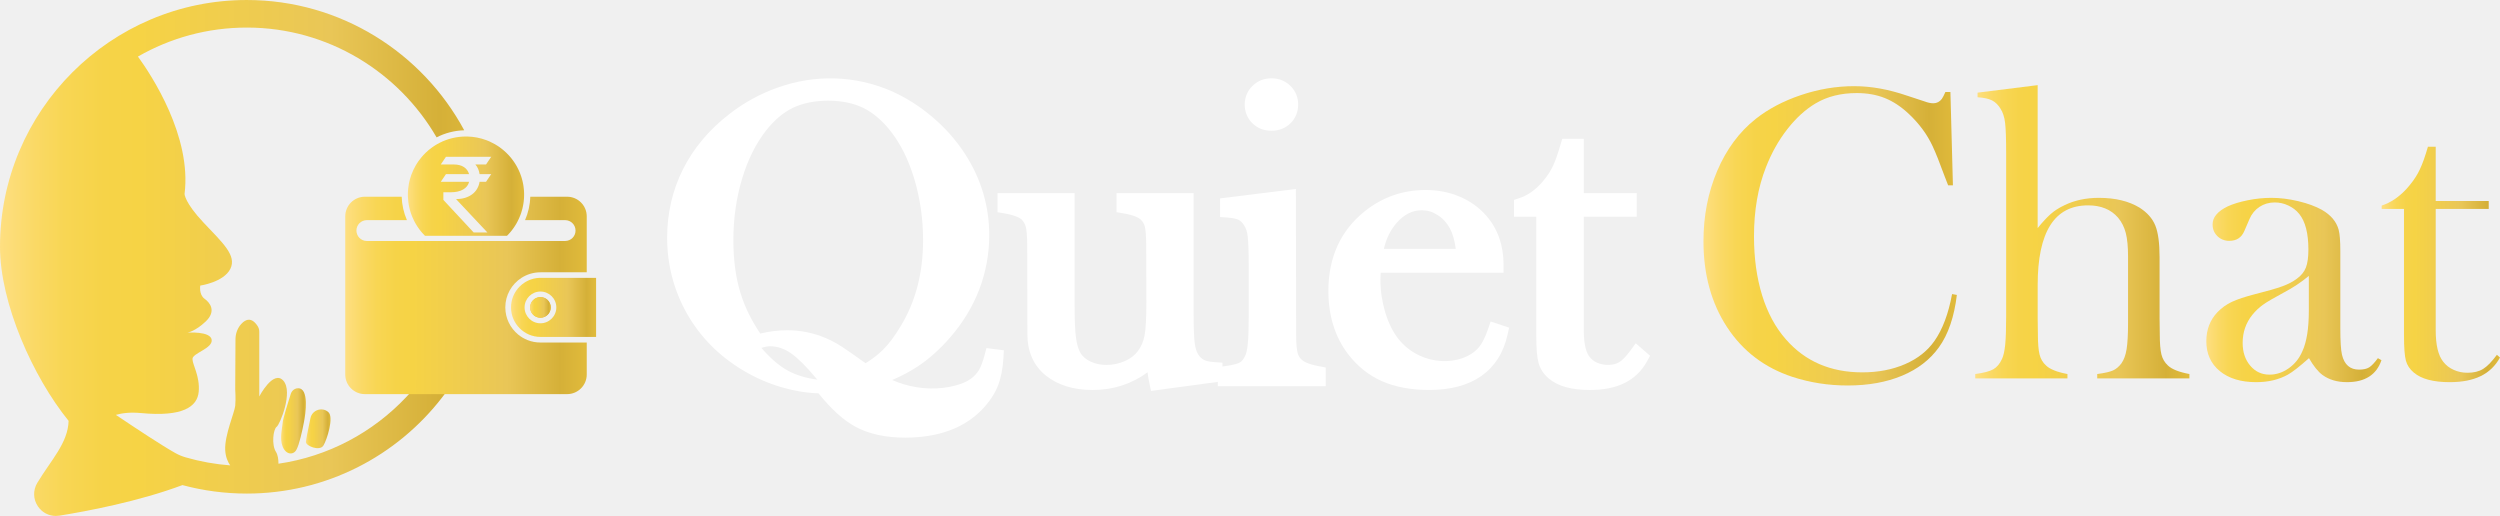
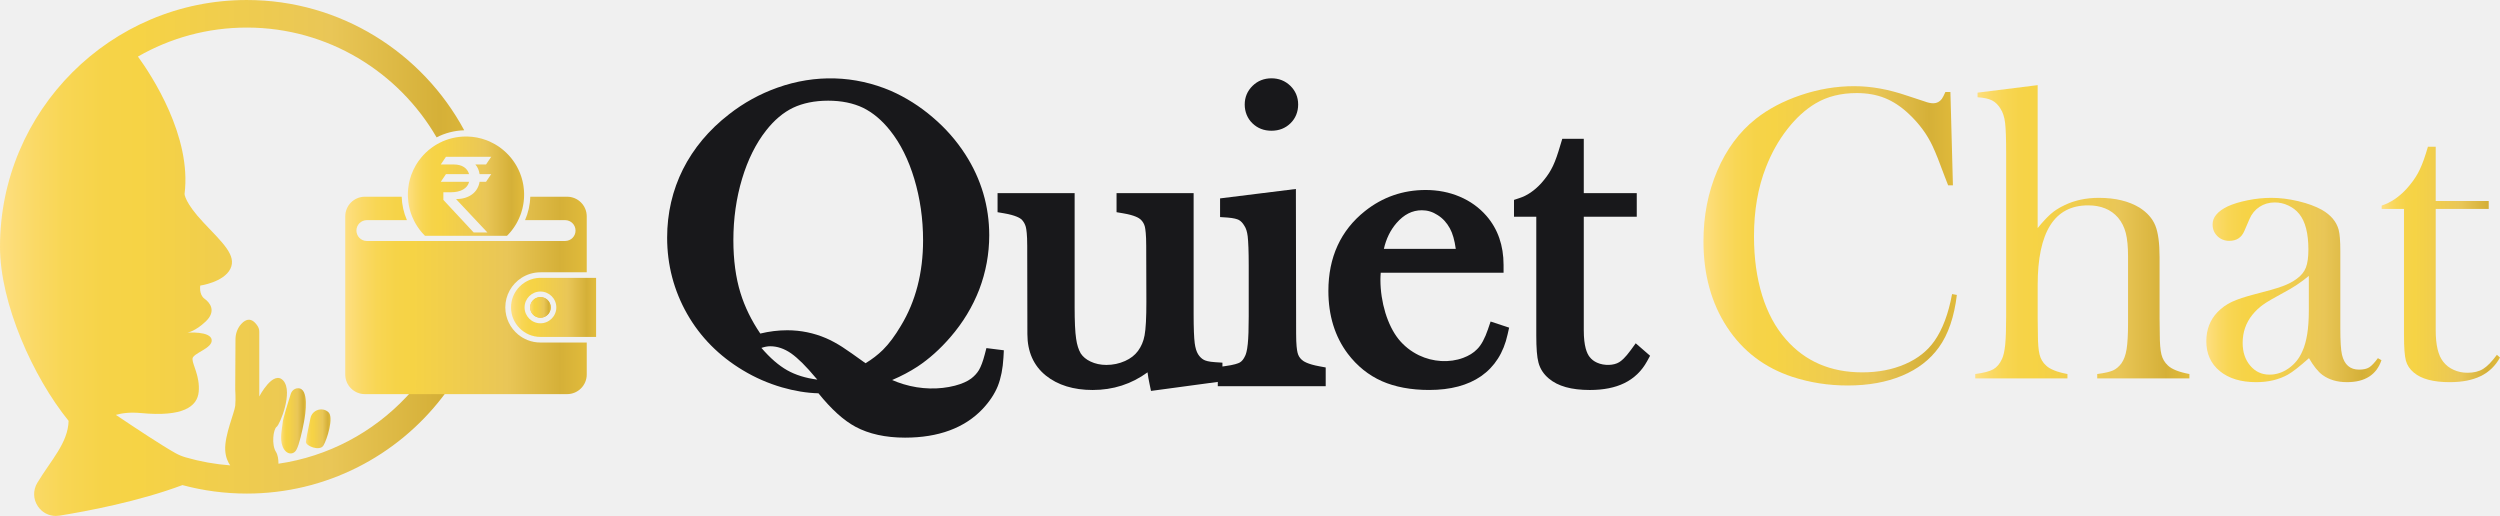
<svg xmlns="http://www.w3.org/2000/svg" xmlns:xlink="http://www.w3.org/1999/xlink" id="Layer_2" data-name="Layer 2" viewBox="0 0 2632.78 543.34">
  <defs>
    <style>
      .cls-1 {
        fill: #f2b836;
      }

      .cls-2 {
        fill: url(#linear-gradient-2);
      }

      .cls-3 {
-         fill: #fff;
+         fill: #18181B;
      }

      .cls-4 {
        fill: url(#linear-gradient-6);
      }

      .cls-5 {
        fill: url(#linear-gradient-11);
      }

      .cls-6 {
        fill: url(#linear-gradient-10);
      }

      .cls-7 {
        fill: url(#linear-gradient-5);
      }

      .cls-8 {
        fill: url(#linear-gradient-7);
      }

      .cls-9 {
        fill: url(#linear-gradient-9);
      }

      .cls-10 {
        fill: url(#linear-gradient-3);
      }

      .cls-11 {
        fill: url(#linear-gradient);
      }

      .cls-12 {
        fill: url(#linear-gradient-4);
      }

      .cls-13 {
        fill: url(#linear-gradient-8);
      }
    </style>
    <linearGradient id="linear-gradient" x1="1793.94" y1="3051.45" x2="2060.8" y2="3051.45" gradientTransform="translate(0 3299.81) scale(1 -1)" gradientUnits="userSpaceOnUse">
      <stop offset="0" stop-color="#fedf81" />
      <stop offset=".07" stop-color="#fad966" />
      <stop offset=".13" stop-color="#f8d654" />
      <stop offset=".21" stop-color="#f6d348" />
      <stop offset=".28" stop-color="#f6d345" />
      <stop offset=".67" stop-color="#e9c657" />
      <stop offset=".89" stop-color="#d5b038" />
      <stop offset="1" stop-color="#e1bb3b" />
    </linearGradient>
    <linearGradient id="linear-gradient-2" x1="2080.17" y1="3055.73" x2="2305.7" y2="3055.73" xlink:href="#linear-gradient" />
    <linearGradient id="linear-gradient-3" x1="2323.5" y1="2994.41" x2="2507.94" y2="2994.41" xlink:href="#linear-gradient" />
    <linearGradient id="linear-gradient-4" x1="2508.15" y1="3021.33" x2="2632.78" y2="3021.33" xlink:href="#linear-gradient" />
    <linearGradient id="linear-gradient-5" x1="0" y1="271.67" x2="519.79" y2="271.67" gradientTransform="matrix(1,0,0,1,0,0)" xlink:href="#linear-gradient" />
    <linearGradient id="linear-gradient-6" x1="296.01" y1="443.2" x2="322.14" y2="443.2" gradientTransform="matrix(1,0,0,1,0,0)" xlink:href="#linear-gradient" />
    <linearGradient id="linear-gradient-7" x1="322.13" y1="451.57" x2="348.1" y2="451.57" gradientTransform="matrix(1,0,0,1,0,0)" xlink:href="#linear-gradient" />
    <linearGradient id="linear-gradient-8" x1="558.29" y1="323.74" x2="580" y2="323.74" gradientTransform="matrix(1,0,0,1,0,0)" xlink:href="#linear-gradient" />
    <linearGradient id="linear-gradient-9" x1="363.59" y1="311.11" x2="617.91" y2="311.11" gradientTransform="matrix(1,0,0,1,0,0)" xlink:href="#linear-gradient" />
    <linearGradient id="linear-gradient-10" x1="538.16" y1="323.72" x2="627.76" y2="323.72" gradientTransform="matrix(1,0,0,1,0,0)" xlink:href="#linear-gradient" />
    <linearGradient id="linear-gradient-11" x1="429.53" y1="196.15" x2="551.94" y2="196.15" gradientTransform="matrix(1,0,0,1,0,0)" xlink:href="#linear-gradient" />
  </defs>
  <g id="Layer_2-2" data-name="Layer 2">
    <g>
      <path class="cls-3" d="m1036.99,373.5c-1.82,7.03-3.89,12.48-6.04,16.2-2.07,3.39-4.79,6.36-8.27,9.01-4.13,3.06-9.84,5.54-17.03,7.44-16.53,4.3-35.87,4.05-54.22-1.57-4.13-1.24-8.1-2.73-11.9-4.38,9.92-4.22,18.84-9.01,26.7-14.13,12.15-8.02,23.8-18.43,34.63-31,13.14-15.13,23.39-32.07,30.42-50.25,6.94-18.27,10.5-37.44,10.5-57.03,0-30.5-8.43-59.1-25.04-84.97-9.34-14.55-20.91-27.77-34.47-39.26-13.47-11.57-28.27-20.91-43.97-27.85-38.1-16.28-79.68-17.61-119.6-3.39-18.35,6.53-35.54,15.95-50.91,28.02-21.16,16.37-37.44,35.87-48.52,57.86-11.08,22.15-16.7,46.37-16.7,72.08,0,28.68,7.11,55.71,20.99,80.18,13.89,24.47,33.72,44.47,58.85,59.51,12.73,7.69,26.53,13.72,41,17.94,13.14,3.8,26.04,5.95,38.52,6.28,13.64,16.86,26.37,28.43,38.93,35.21,14.13,7.6,31.74,11.49,52.24,11.49,35.13,0,62.65-10.17,81.58-30.09,7.27-7.69,12.73-15.87,16.12-24.22,3.31-8.35,5.29-18.43,5.95-30l.41-7.69-18.35-2.31-1.82,6.94v-.02Zm-164.82-267.47c14.05,0,26.45,2.56,36.78,7.52,10.25,5.04,19.84,13.06,28.43,23.89,10.91,13.64,19.42,30.83,25.46,50.92,6.12,20.42,9.26,42.15,9.26,64.72,0,34.22-7.85,64.47-23.31,89.93-6.2,10.5-12.56,19.09-19.01,25.46-5.21,5.12-11.41,9.92-18.27,14.05-11.24-8.1-19.26-13.72-24.47-17.11-5.79-3.72-11.57-6.86-17.11-9.26-12.98-5.54-26.7-8.35-40.83-8.35-9.42,0-18.93,1.16-28.43,3.47-9.34-13.8-16.37-28.1-20.83-42.65-5.04-16.2-7.52-34.96-7.52-55.71,0-22.56,3.06-44.3,9.17-64.64,6.03-20.09,14.55-37.19,25.29-50.83,8.6-10.99,18.1-19.01,28.43-23.97,10.33-4.88,22.73-7.44,36.95-7.44h0Zm-70.34,260.36c3.39-1.16,6.45-1.74,9.26-1.74,7.44,0,14.8,2.48,21.99,7.44,7.19,5.04,15.87,13.64,26.12,25.95l1.57,1.74c-12.32-1.57-22.9-4.88-31.74-9.84-8.93-5.04-17.94-12.81-27.19-23.56h-.01Z" />
      <path class="cls-3" d="m1370.84,378.79c-2.23-1.98-3.64-4.38-4.38-7.44-.66-2.73-1.49-8.27-1.49-19.84l-.25-152.5-79.85,9.92v19.67l7.77.5c6.69.5,10.17,1.65,11.9,2.48,2.15,1.16,4.05,3.06,5.87,6.12,1.82,2.65,2.98,6.45,3.55,11.16.66,5.79,1.08,16.04,1.08,30.66v53.97c0,12.56-.33,22.15-.99,28.68-.74,7.52-1.98,10.99-2.73,12.48-1.57,3.47-3.47,5.87-5.7,7.11-1.65.91-5.87,2.56-15.95,3.88l-2.31.33v-4.05l-7.69-.5c-6.78-.41-10.25-1.57-11.9-2.48-2.23-1.16-4.3-3.14-6.03-5.87-1.74-2.81-2.89-6.7-3.56-11.57-.74-5.7-1.16-16.04-1.16-30.67v-127.45h-81.17v20.09l6.86,1.16c12.4,2.07,16.94,5.04,18.6,6.61,2.23,2.15,3.64,4.63,4.38,7.6.58,2.65,1.4,8.27,1.4,19.92l.17,59.18c0,16.45-.58,28.35-1.9,35.29-1.16,6.28-3.47,11.65-6.94,16.37-3.31,4.46-7.77,7.94-13.64,10.58-6.2,2.73-12.56,4.13-19.67,4.13-6.2,0-11.74-1.24-16.62-3.55-4.63-2.15-8.02-5.04-10.33-8.51-2.31-3.89-3.97-9.09-4.88-15.54-1.08-7.11-1.57-18.43-1.57-33.64v-119.68h-81.17v20.09l6.86,1.16c12.23,2.07,16.94,5.12,18.43,6.45,2.15,2.23,3.64,4.79,4.46,7.85.66,2.65,1.49,8.27,1.49,19.84l.17,92.99c0,18.6,6.53,33.31,19.42,43.72,12.56,10.08,29.18,15.21,49.34,15.21,21.49,0,40.83-6.2,57.78-18.6.49,4.05,1.24,8.1,2.07,12.07l1.57,7.52,70.34-9.51v4.55h113.65v-19.75l-6.7-1.24c-12.23-2.23-16.78-5.21-18.6-6.94h.02Z" />
      <path class="cls-3" d="m1339.01,137.68c7.94,0,14.71-2.65,20-7.85,5.29-5.12,8.1-11.99,8.1-19.75s-2.81-14.38-8.18-19.67c-5.46-5.29-12.15-7.94-19.92-7.94s-14.55,2.65-19.92,7.94c-5.46,5.29-8.27,12.07-8.27,19.67s2.81,14.63,8.1,19.75c5.37,5.21,12.07,7.85,20.08,7.85h.01Z" />
      <path class="cls-3" d="m1567.14,346.39c-3.39,10-7.27,17.19-11.65,21.41-3.72,3.88-8.68,6.86-14.63,9.09-14.46,5.37-31.74,4.38-46.54-2.73-8.51-4.13-15.79-9.92-21.57-17.11-5.7-7.19-10.33-16.45-13.8-27.61-3.39-11.24-5.21-23.06-5.21-34.88,0-1.82.08-4.3.33-7.36h129.35v-8.27c0-20.42-6.03-37.77-18.02-51.58-7.69-8.84-17.28-15.7-28.35-20.33-10.91-4.63-22.98-6.94-35.71-6.94-23.81,0-45.29,7.44-63.89,22.23-25.54,20.33-38.52,48.6-38.52,84.06,0,25.87,6.86,48.11,20.42,66.12,9.75,12.89,21.82,22.65,35.96,28.93,13.89,6.12,30.66,9.26,49.76,9.26,22.4,0,40.83-4.88,54.72-14.55,14.21-9.92,23.64-24.63,27.85-43.81l1.65-7.27-19.51-6.45-2.65,7.77v.02Zm-40.25-105.88c2.89,5.21,4.96,12.48,6.2,21.57h-75.71c2.4-10.66,6.86-19.75,13.31-27.19,7.85-9.01,16.53-13.47,26.7-13.47,5.87,0,11.32,1.65,16.53,5.04,5.45,3.39,9.67,8.02,12.98,14.05h-.01Z" />
      <path class="cls-3" d="m1722.61,361.51l-5.29,7.27c-5.7,7.85-9.75,11.24-12.15,12.65-5.54,3.47-15.62,3.97-23.31.5-3.31-1.49-5.87-3.47-7.93-6.2-2.73-3.47-6.03-11.08-6.03-27.77v-119.68h55.79v-24.88h-55.79v-57.2h-22.65l-3.97,13.06c-2.48,7.94-5.04,14.46-7.77,19.26-2.56,4.79-6.2,9.67-10.5,14.55-7.11,7.69-14.8,12.98-22.9,15.54l-5.7,1.9v17.77h23.47v124.97c0,13.56.74,22.9,2.31,28.6,1.74,6.61,5.45,12.23,10.91,16.78,9.59,8.1,23.72,12.07,43.23,12.07,14.22,0,26.45-2.4,36.2-7.19,10.25-4.96,18.35-12.73,23.97-22.98l3.22-5.87-15.12-13.14h.01Z" />
    </g>
    <path class="cls-11" d="m2054.01,96.9l2.64,98.26h-5.05c-1.61-4.25-2.86-7.47-3.74-9.67-5.13-14.07-9.31-24.54-12.54-31.43-5.71-12.31-14-23.59-24.84-33.85-8.21-7.77-16.71-13.41-25.5-16.93-8.79-3.52-18.69-5.27-29.68-5.27-16.56,0-30.92,3.59-43.08,10.77-10.7,6.3-20.66,15.35-29.9,27.15-9.23,11.8-16.78,25.24-22.64,40.34-8.35,21.25-12.53,45.43-12.53,72.54,0,23.01,2.86,43.74,8.57,62.21s14.07,33.93,25.05,46.38c20.23,23.15,47.04,34.73,80.46,34.73,16.7,0,31.72-2.89,45.06-8.68,13.33-5.79,23.66-13.96,30.99-24.51,8.5-12.16,14.66-28.58,18.47-49.24l5.05.88c-2.78,23.15-9.09,41.55-18.9,55.17-9.38,13.04-22.31,23.01-38.79,29.89-16.49,6.89-35.58,10.33-57.27,10.33-20.22,0-39.57-3.01-58.03-9.01-29.45-9.67-52.47-27.15-69.02-52.43-16.56-25.28-24.85-55.43-24.85-90.46,0-26.82,4.84-51.55,14.51-74.19,9.67-22.64,23.15-40.85,40.45-54.62,13.33-10.55,29.27-18.94,47.81-25.17,18.53-6.23,37.11-9.34,55.72-9.34s36.49,3.37,56.28,10.11l18.02,5.93c3.52,1.32,6.59,1.98,9.23,1.98,3.66,0,6.67-1.54,9.02-4.62,1.02-1.47,2.27-3.88,3.74-7.26h5.29Z" />
    <path class="cls-2" d="m2145.88,89.65v150.55c5.13-6.29,9.67-11.2,13.63-14.71,3.96-3.52,8.72-6.59,14.3-9.23,10.7-5.27,22.86-7.91,36.48-7.91,17.29,0,31.58,3.44,42.87,10.32,8.06,5.13,13.59,11.39,16.6,18.78,3,7.39,4.5,18.48,4.5,33.26v64.11l.22,16.69c0,9.95.59,17.23,1.76,21.85,1.17,4.61,3.45,8.46,6.81,11.53,4.1,3.95,11.66,6.95,22.64,9v4.62h-97.08v-4.62c7.75-1.02,13.26-2.26,16.56-3.73,3.29-1.47,6.25-3.96,8.89-7.47,2.63-3.66,4.46-8.64,5.48-14.93,1.03-6.29,1.53-15.59,1.53-27.88v-69.6c0-10.54-.81-18.88-2.41-25.03-1.61-6.15-4.32-11.49-8.11-16.03-7.46-8.64-17.98-12.95-31.58-12.95-35.39,0-53.07,27.96-53.07,83.87v35.13l.22,16.24c0,9.95.59,17.24,1.76,21.85,1.16,4.61,3.43,8.46,6.8,11.53,4.09,3.95,11.62,6.95,22.58,9v4.62h-97.09v-4.62c8.8-1.17,15.09-2.81,18.9-4.94s6.89-5.74,9.23-10.86c1.61-3.37,2.75-8.45,3.41-15.26.66-6.8.99-16.64.99-29.52v-172.3c0-14.92-.37-25.45-1.1-31.61-.73-6.14-2.35-11.12-4.84-14.92-2.49-4.1-5.49-7.02-9.01-8.78s-8.57-2.85-15.17-3.29v-4.84l63.31-7.91h0Z" />
    <path class="cls-10" d="m2504.2,377.17l3.74,2.2c-5.28,15.39-17.37,23.08-36.27,23.08-10.42,0-19.07-2.56-25.98-7.69-4.55-3.37-9.24-9.23-14.09-17.58-9.84,8.79-17.25,14.58-22.24,17.37-9.54,5.27-20.62,7.91-33.24,7.91-16.15,0-28.95-3.88-38.42-11.65-9.46-7.77-14.2-18.25-14.2-31.44,0-12.16,3.88-22.35,11.66-30.56,4.39-4.54,9.45-8.17,15.17-10.88,5.71-2.71,13.99-5.46,24.84-8.24,12.75-3.22,22.17-5.94,28.24-8.14,6.09-2.2,11.18-4.84,15.28-7.91,4.69-3.37,7.92-7.33,9.67-11.87,1.76-4.54,2.64-10.84,2.64-18.9,0-17.14-3.22-29.68-9.67-37.59-2.93-3.66-6.71-6.59-11.32-8.79s-9.41-3.3-14.39-3.3c-6.01,0-11.37,1.54-16.05,4.62-4.7,3.08-8.21,7.33-10.56,12.75l-5.49,12.75c-2.94,6.89-8.21,10.33-15.83,10.33-4.99,0-9.16-1.65-12.53-4.95-3.37-3.3-5.06-7.43-5.06-12.42,0-7.47,5.29-13.77,15.85-18.9,5.72-2.64,12.81-4.8,21.25-6.49,8.44-1.68,16.69-2.53,24.76-2.53,9.1,0,18.57,1.17,28.4,3.52,9.83,2.34,18.06,5.35,24.66,9.01,9.54,5.42,15.49,12.46,17.84,21.1,1.17,4.4,1.76,11.8,1.76,22.2v81.34c0,13.77.58,23.15,1.76,28.13,2.49,10.41,8.49,15.61,18.02,15.61,4.54,0,8.1-.8,10.66-2.42,2.56-1.61,5.6-4.84,9.12-9.67h.02Zm-72.76-86.61c-7.89,6.59-16.59,12.39-26.08,17.37-10.66,5.71-18.04,10.04-22.13,12.97-4.09,2.93-7.81,6.45-11.17,10.55-6.87,8.5-10.3,18.39-10.3,29.68,0,9.67,2.66,17.66,7.99,23.96,5.34,6.3,12.09,9.45,20.28,9.45,7.16,0,13.92-2.24,20.27-6.71s11.14-10.44,14.35-17.92c4.53-9.82,6.8-24.03,6.8-42.64v-36.71h-.01Z" />
    <path class="cls-12" d="m2565.08,211.65h55.83v8.35h-55.83v127.94c0,15.38,2.62,26.38,7.89,32.97,2.78,3.66,6.43,6.52,10.95,8.57,4.53,2.05,9.42,3.08,14.68,3.08,6.57,0,12.05-1.35,16.43-4.06s9.2-7.66,14.46-14.84l3.29,2.86c-4.84,8.79-11.62,15.32-20.33,19.57-8.72,4.25-19.6,6.37-32.64,6.37-17.29,0-29.89-3.37-37.81-10.11-4.25-3.52-7.03-7.73-8.35-12.64s-1.98-13.74-1.98-26.49v-133.21h-23.52v-3.52c9.52-3.08,18.32-9.01,26.4-17.81,4.86-5.42,8.77-10.8,11.72-16.16,2.95-5.35,5.76-12.27,8.41-20.77l2.21-7.25h8.19v57.15h0Z" />
    <g>
      <path class="cls-7" d="m519.78,258.85c0-1.69-.02-3.38-.07-5.06h-29.02c.05,1.84.08,3.68.08,5.52,0,2.29-.02,4.58-.09,6.86-1.53,57.22-23.98,109.31-59.99,148.88-1,1.11-2.02,2.2-3.04,3.28-34.88,36.92-81.8,62.36-134.39,70.01h-.01c-.02-4.55-.63-9.3-2.62-12.43-4.92-7.74-2.81-23.92.7-26.41,3.52-2.49,17.59-36.91,7.03-48.65-10.55-11.74-25.32,16.67-25.32,16.67v-68.18c0-2.09-.57-4.16-1.71-5.91-6.44-9.9-12.65-7.17-17.04-2.49-4.12,4.39-6.27,10.29-6.3,16.31l-.28,52.53s.7,10.55,0,17.59c-.7,7.03-11.26,30.95-10.55,46.43.34,7.45,2.8,12.77,5.26,16.29-15.95-1.19-31.68-4.02-46.95-8.45-3.74-1.09-7.35-2.58-10.74-4.48-13.91-7.78-40.72-25.45-62.71-40.25,6.89-1.99,15.63-2.94,26.73-1.89,43.39,4.1,59.22-6.45,60.54-22.72,1.32-16.27-6.6-28.14-6.6-34.3s21.55-10.99,20.23-20.23c-1.32-9.23-25.5-7.48-25.5-7.48,0,0,8.35-1.32,19.35-11.87,10.99-10.55,4.84-19.35-1.32-23.75-6.16-4.4-4.54-13.92-4.54-13.92,0,0,24.62-3.52,31.66-17.59s-8.21-27.56-28.14-48.66c-19.93-21.11-20.08-30.19-20.08-30.19,7.73-60.77-34.99-125.36-49.08-144.74,33.96-19.51,73.31-30.64,115.23-30.54,84.9.21,159.36,46.79,199.28,115.64,8.77-4.52,18.64-7.18,29.1-7.47C444.95,55.65,358.71.01,259.9.01h-.01C116.59,0,0,116.59,0,259.89c0,59.64,34.78,137.17,72.24,183.32-.63,23.22-18.3,41.02-32.93,65.23-4.69,7.77-4.47,17.27.6,24.79,4.33,6.43,11.34,10.1,18.88,10.11,1.23,0,2.48-.1,3.73-.3,28.92-4.64,83.39-14.88,129.61-32.18,22,5.93,44.77,8.93,67.77,8.93,83.72,0,158.33-39.79,205.88-101.46.84-1.09,1.67-2.18,2.48-3.28,32.36-43.32,51.53-97.03,51.53-155.14,0-.35,0-.71-.01-1.06Z" />
      <path class="cls-4" d="m313.77,408.87c-3.48.08-6.47,2.54-7.53,5.86-2.6,8.07-8.31,26.24-8.59,30.58-.35,5.63-3.52,16.18,0,24.97s11.26,9.14,14.42,3.52c3.17-5.63,6.33-20.52,8.09-29.61,1.54-7.95,5.77-35.6-6.39-35.32h0Z" />
      <path class="cls-8" d="m345.65,433.9c-6.6-5.7-16.93-2.05-18.73,6.49-2.15,10.24-4.67,22.58-4.79,24.97-.22,4.22,14.56,10.2,18.43,3.87s11.26-29.9,5.28-35.17c-.06-.05-.12-.11-.18-.16h-.01Z" />
    </g>
    <path class="cls-1" d="m447.54,248.3s-.07-.07-.11-.1c.02.03.06.07.09.1.08.08.17.16.25.23-.08-.08-.15-.15-.23-.23Zm121.6,64.58c-5.98,0-10.85,4.87-10.85,10.86s4.87,10.86,10.85,10.86,10.86-4.87,10.86-10.86-4.87-10.86-10.86-10.86Zm0,0c-5.98,0-10.85,4.87-10.85,10.86s4.87,10.86,10.85,10.86,10.86-4.87,10.86-10.86-4.87-10.86-10.86-10.86Zm0,0c-5.98,0-10.85,4.87-10.85,10.86s4.87,10.86,10.85,10.86,10.86-4.87,10.86-10.86-4.87-10.86-10.86-10.86Zm0,0c-5.98,0-10.85,4.87-10.85,10.86s4.87,10.86,10.85,10.86,10.86-4.87,10.86-10.86-4.87-10.86-10.86-10.86Zm0,0c-5.98,0-10.85,4.87-10.85,10.86s4.87,10.86,10.85,10.86,10.86-4.87,10.86-10.86-4.87-10.86-10.86-10.86Zm0,0c-5.98,0-10.85,4.87-10.85,10.86s4.87,10.86,10.85,10.86,10.86-4.87,10.86-10.86-4.87-10.86-10.86-10.86Zm0,0c-5.98,0-10.85,4.87-10.85,10.86s4.87,10.86,10.85,10.86,10.86-4.87,10.86-10.86-4.87-10.86-10.86-10.86Zm0,0c-5.98,0-10.85,4.87-10.85,10.86s4.87,10.86,10.85,10.86,10.86-4.87,10.86-10.86-4.87-10.86-10.86-10.86Zm0,0c-5.98,0-10.85,4.87-10.85,10.86s4.87,10.86,10.85,10.86,10.86-4.87,10.86-10.86-4.87-10.86-10.86-10.86Z" />
    <path class="cls-13" d="m580,323.74c0,5.99-4.87,10.86-10.86,10.86s-10.85-4.87-10.85-10.86,4.87-10.86,10.85-10.86,10.86,4.87,10.86,10.86Z" />
    <path class="cls-9" d="m532.15,323.74c0,11.5,5.28,21.8,13.54,28.59,2.98,2.44,6.34,4.43,9.99,5.86,4.17,1.63,8.7,2.53,13.45,2.53h48.78v33.69c0,11.38-9.26,20.64-20.64,20.64h-213.04c-11.38,0-20.64-9.26-20.64-20.64v-166.6c0-11.38,9.26-20.64,20.64-20.64h38.78c.28,8.74,2.23,17.06,5.52,24.66h-42.2c-3.04,0-5.78,1.23-7.77,3.21-1.99,1.99-3.21,4.73-3.21,7.77,0,6.05,4.91,10.97,10.97,10.97h67.51s73.81.01,73.81.01h0s67.49-.01,67.49-.01h.02c3.03-.01,5.76-1.22,7.76-3.21,1.99-1.99,3.21-4.73,3.21-7.76h-.01c0-6.06-4.92-10.98-10.98-10.98h-42.2c3.3-7.6,5.24-15.92,5.52-24.66h38.81c11.38,0,20.64,9.26,20.64,20.64v58.95h-48.77c-7.34,0-14.2,2.16-19.96,5.86-10.24,6.58-17.03,18.07-17.03,31.12Z" />
    <path class="cls-6" d="m569.13,292.62c-.5,0-.99,0-1.48.04-.5.02-.99.06-1.48.11-.46.04-.92.1-1.37.16-.43.06-.85.13-1.27.21-.45.08-.91.18-1.35.28-.36.08-.72.17-1.07.27-.69.19-1.37.4-2.04.63-.43.15-.86.31-1.28.48-.42.16-.83.34-1.24.53-.42.18-.82.37-1.22.58-.4.2-.8.41-1.19.63-.17.09-.33.19-.5.29-.14.08-.28.17-.42.25-.16.09-.31.18-.47.28-.01.01-.02.02-.04.02-1.97,1.25-3.79,2.71-5.44,4.35-5.63,5.64-9.11,13.41-9.11,21.99,0,17.17,13.94,31.1,31.09,31.1h58.51v-62.2h-58.63Zm.01,47.84c-9.21,0-16.71-7.5-16.71-16.72s7.5-16.72,16.71-16.72,16.73,7.5,16.73,16.72-7.51,16.72-16.73,16.72Z" />
    <path class="cls-5" d="m551.93,203.89c-.01-.43-.02-.87-.04-1.31,0-.1,0-.19-.01-.29,0-.15-.01-.29-.02-.44-.01-.12-.01-.23-.02-.35,0-.07,0-.15-.02-.22.01-.05,0-.09-.01-.13v-.13c-.01-.14-.02-.27-.03-.41,0-.26-.03-.53-.06-.79-.03-.46-.08-.92-.13-1.38-.06-.6-.14-1.19-.22-1.79-.06-.49-.13-.97-.21-1.46-.03-.22-.07-.44-.11-.65-.08-.47-.17-.94-.26-1.41-.11-.59-.24-1.16-.37-1.74s-.26-1.15-.41-1.72c-.09-.37-.19-.74-.3-1.11-.1-.37-.2-.73-.31-1.09-.1-.34-.2-.67-.31-1.01-.12-.38-.24-.76-.38-1.14-.24-.71-.49-1.41-.75-2.1-.17-.48-.36-.95-.56-1.41-.14-.34-.28-.68-.43-1.02-.31-.75-.64-1.48-1-2.21-.36-.77-.74-1.53-1.15-2.28-.32-.61-.65-1.2-.99-1.8-.1-.17-.2-.35-.3-.51-.34-.58-.69-1.15-1.05-1.72-.42-.67-.86-1.34-1.32-2-.39-.58-.8-1.15-1.23-1.71-1.21-1.66-2.52-3.24-3.89-4.76-1.98-2.17-4.11-4.2-6.37-6.06-.76-.63-1.53-1.23-2.32-1.82-.31-.23-.62-.46-.94-.7-.48-.34-.96-.68-1.45-1.01-1.23-.82-2.48-1.6-3.76-2.34-1.71-.98-3.47-1.89-5.27-2.7-.46-.21-.91-.41-1.37-.6-.91-.39-1.84-.75-2.78-1.1-6.09-2.23-12.64-3.52-19.47-3.69-.52-.01-1.05-.02-1.57-.02-9.99,0-19.42,2.39-27.74,6.63-.92.47-1.83.96-2.73,1.48-.43.25-.85.5-1.27.75-.84.51-1.67,1.04-2.49,1.59-.4.28-.81.56-1.21.84-1.1.78-2.17,1.6-3.22,2.45-.39.32-.78.64-1.16.97-.77.66-1.52,1.34-2.25,2.03h-.01c-.27.27-.55.53-.81.79-.27.26-.54.53-.8.8-.52.54-1.04,1.09-1.56,1.65h0c-.68.75-1.34,1.51-1.98,2.29-.94,1.14-1.83,2.3-2.69,3.5-.28.4-.56.81-.84,1.21-.55.82-1.08,1.65-1.59,2.49-.25.42-.5.84-.75,1.27-1.72,2.99-3.19,6.14-4.4,9.42-.51,1.4-.98,2.83-1.39,4.29-.14.48-.27.97-.39,1.46-.24.93-.46,1.87-.66,2.83-.01.05-.02.11-.04.17-.09.48-.19.97-.27,1.46-.27,1.5-.49,3.03-.64,4.57-.05.49-.1.99-.13,1.48-.01.11-.02.22-.03.33,0,.03,0,.07-.01.1-.02.4-.05.8-.07,1.2-.03.52-.05,1.05-.06,1.57,0,.17-.01.34-.01.51-.01.36-.01.71-.01,1.07,0,.53.01,1.06.02,1.58.01.21.01.42.02.63.06,1.72.19,3.42.4,5.1.02.22.05.44.07.66.06.45.13.9.2,1.35.07.51.16,1.02.25,1.52s.18,1,.28,1.5c.21,1,.44,1.98.69,2.96.2.79.42,1.58.66,2.36.11.38.23.77.36,1.15.2.64.42,1.28.65,1.92.14.38.28.76.43,1.14.18.49.37.97.57,1.45.53,1.3,1.12,2.58,1.75,3.84.17.36.35.71.53,1.06.05.11.11.22.18.33.19.37.39.74.59,1.1.08.15.17.31.26.46.29.51.58,1.01.88,1.51.31.51.62,1.02.95,1.52.33.51.66,1.01,1,1.5.34.49.69.98,1.04,1.46.35.48.71.96,1.08,1.43.08.11.16.22.24.32.29.37.58.73.88,1.09.39.46.77.91,1.16,1.35.79.9,1.6,1.77,2.43,2.62.07.08.14.15.22.22.03.04.07.07.11.11.02.03.06.07.09.1.08.08.17.16.25.23-.08-.08-.15-.15-.23-.23h86.41s.07-.07.09-.1c.04-.04.08-.07.11-.11.08-.07.15-.14.22-.22.83-.85,1.64-1.72,2.43-2.62.39-.44.77-.89,1.16-1.35.3-.36.59-.72.88-1.09.08-.1.17-.21.24-.32.37-.47.73-.95,1.08-1.43.35-.48.7-.97,1.04-1.46.35-.51.7-1.03,1.03-1.55.06-.08.11-.17.16-.26.34-.52.66-1.04.97-1.57.23-.38.45-.77.67-1.16.29-.52.58-1.04.86-1.57,1.24-2.33,2.32-4.74,3.24-7.23.08-.23.17-.47.25-.7.22-.6.42-1.21.62-1.82.4-1.23.76-2.47,1.07-3.73.16-.63.31-1.26.45-1.9.14-.63.26-1.27.38-1.91.12-.64.23-1.28.33-1.92.01-.01.01-.02,0-.03.1-.65.19-1.3.27-1.96.07-.66.14-1.32.2-1.98.05-.58.09-1.18.13-1.77.03-.45.05-.91.06-1.37.04-.73.05-1.47.05-2.21,0-.36,0-.71-.01-1.07Zm-38.67,40.9h-14.45l-31.89-34.28v-8.04h7.99c2.5,0,4.82-.24,6.95-.71,2.14-.47,4.04-1.18,5.7-2.12,1.67-.94,3.05-2.09,4.16-3.45,1.1-1.36,1.87-2.94,2.31-4.75h-29.83l5.43-8.04h24.34c-.83-3.11-2.62-5.6-5.35-7.44-2.73-1.85-6.46-2.77-11.15-2.77h-13.27l5.43-8.04h47.65l-5.42,8.03h-11.3c1.16,1.3,2.12,2.79,2.88,4.45.76,1.67,1.3,3.59,1.63,5.76h12.22l-5.43,8.04h-6.79c-.43,2.64-1.3,5.08-2.58,7.31-1.29,2.23-2.98,4.15-5.08,5.76-2.1,1.61-4.6,2.87-7.47,3.78-2.88.91-6.11,1.36-9.7,1.36l33.02,35.15Z" />
  </g>
</svg>
